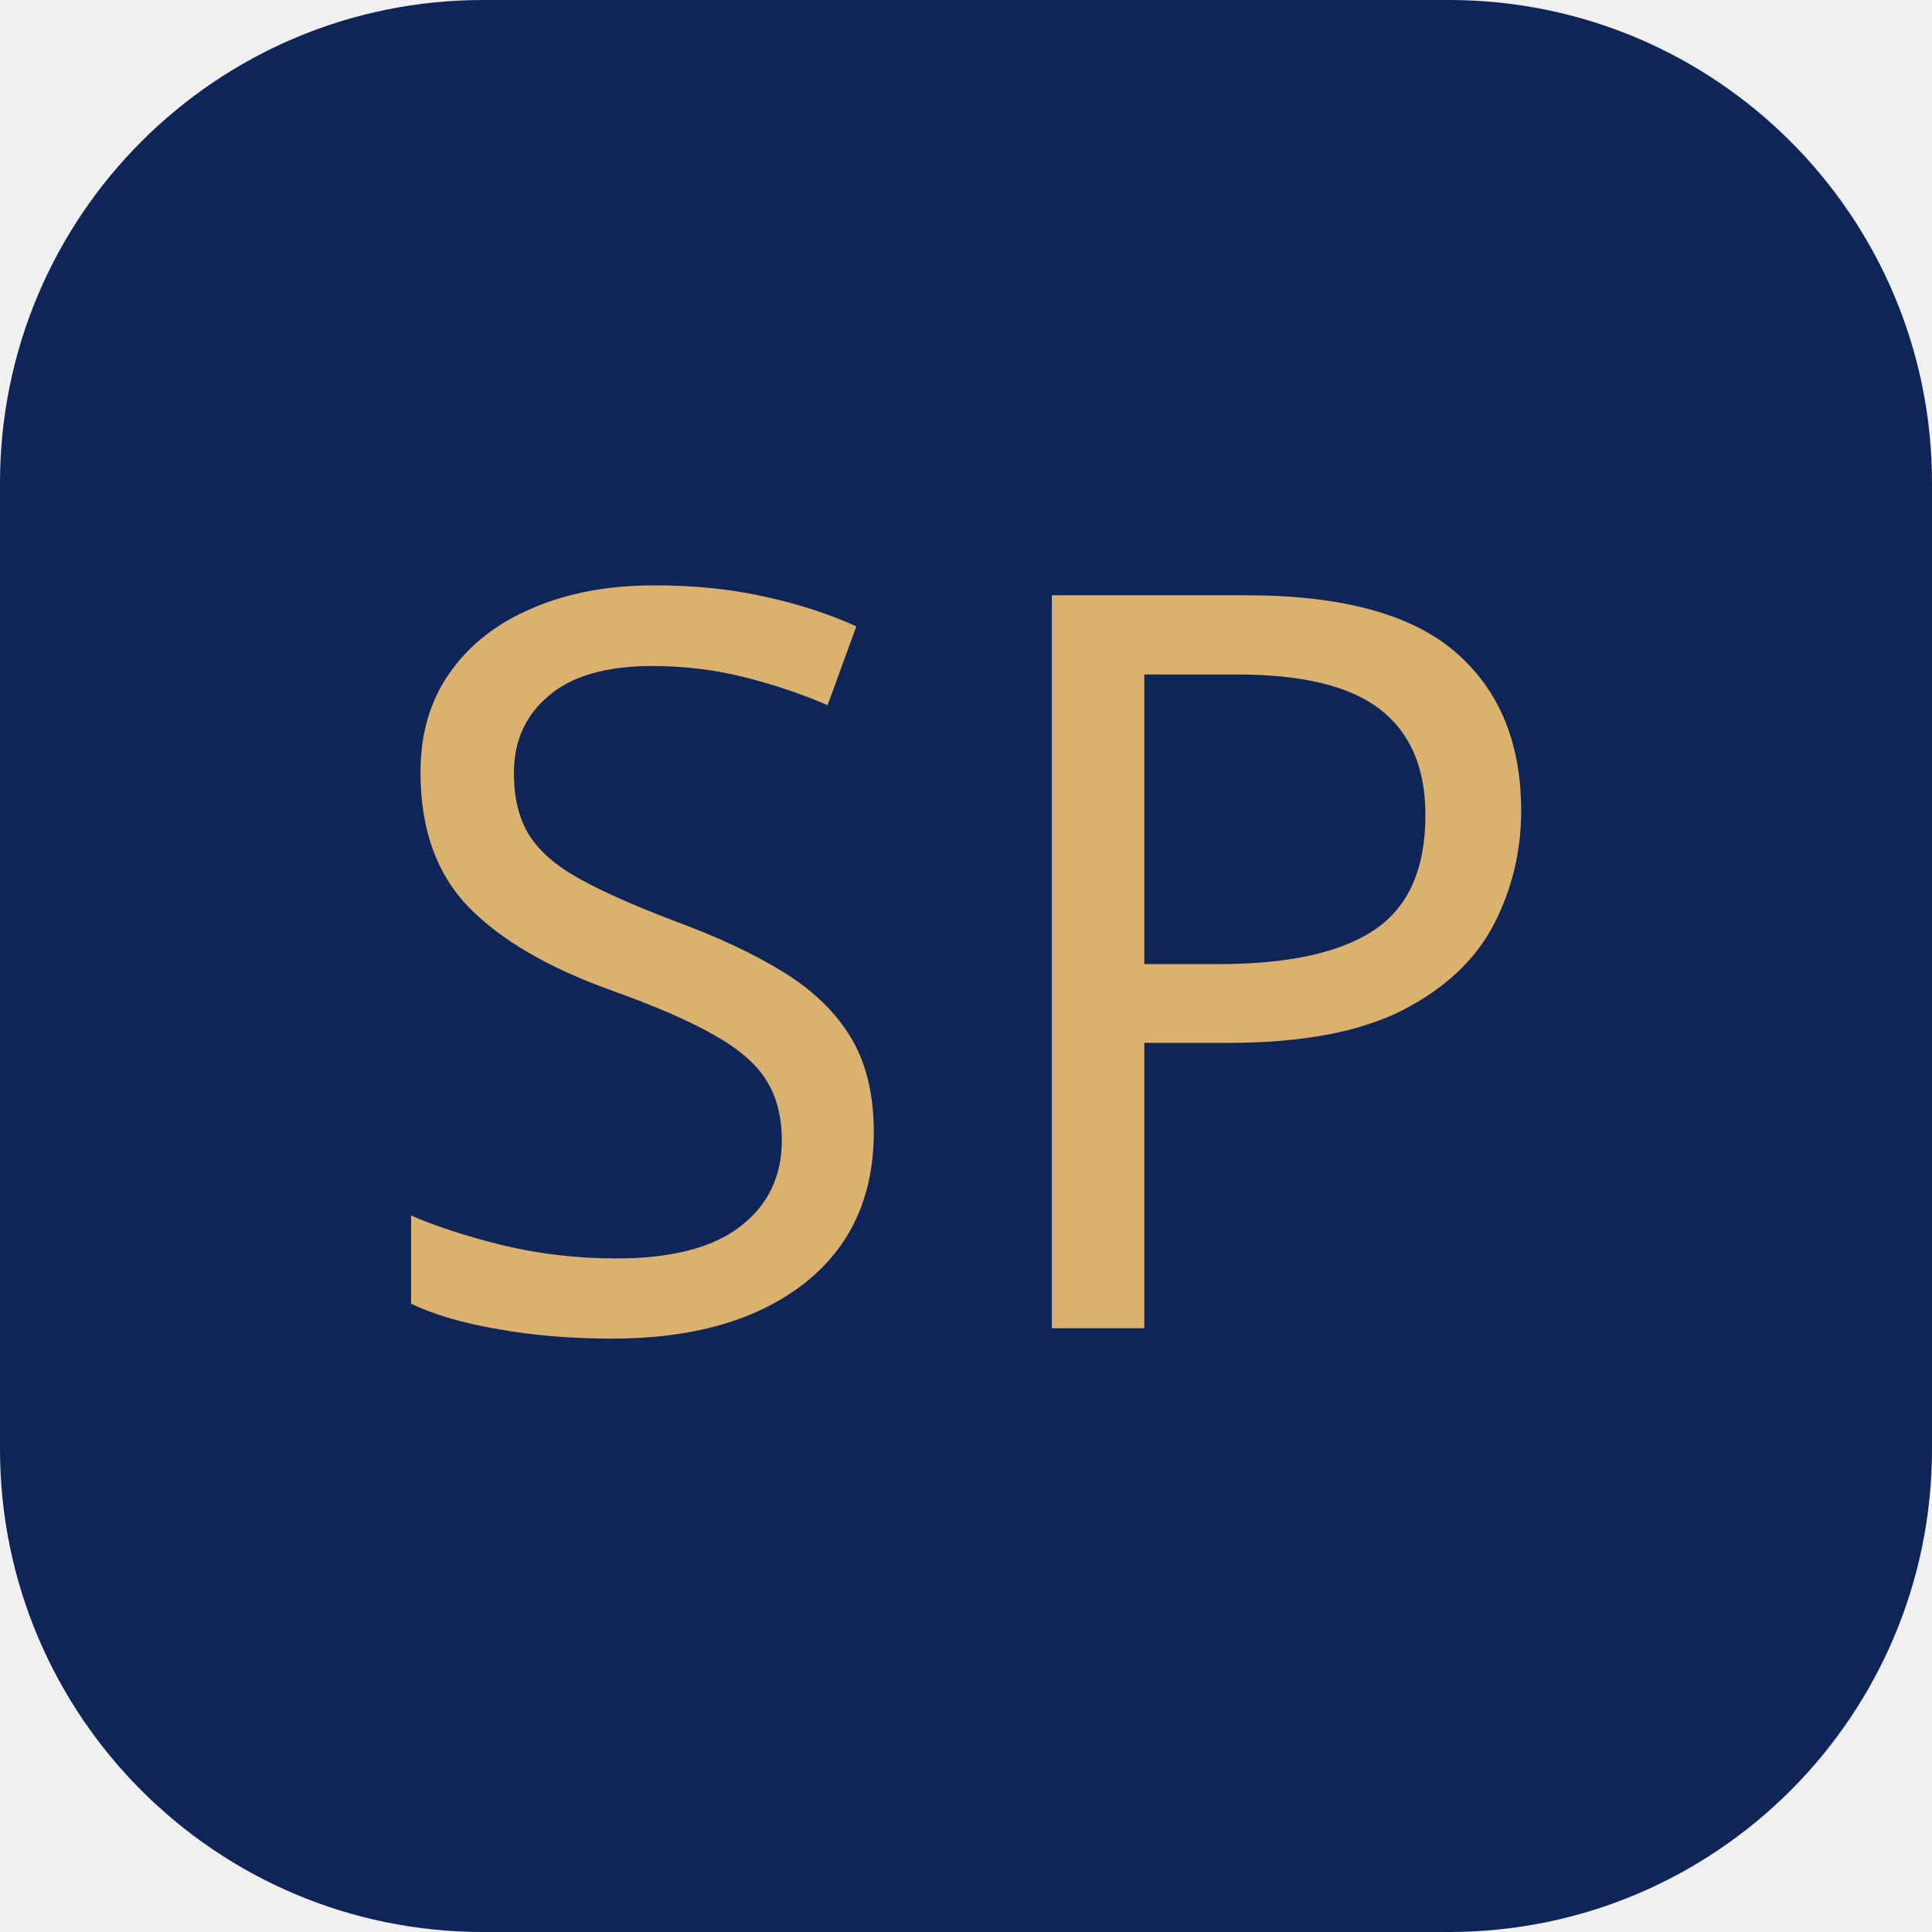
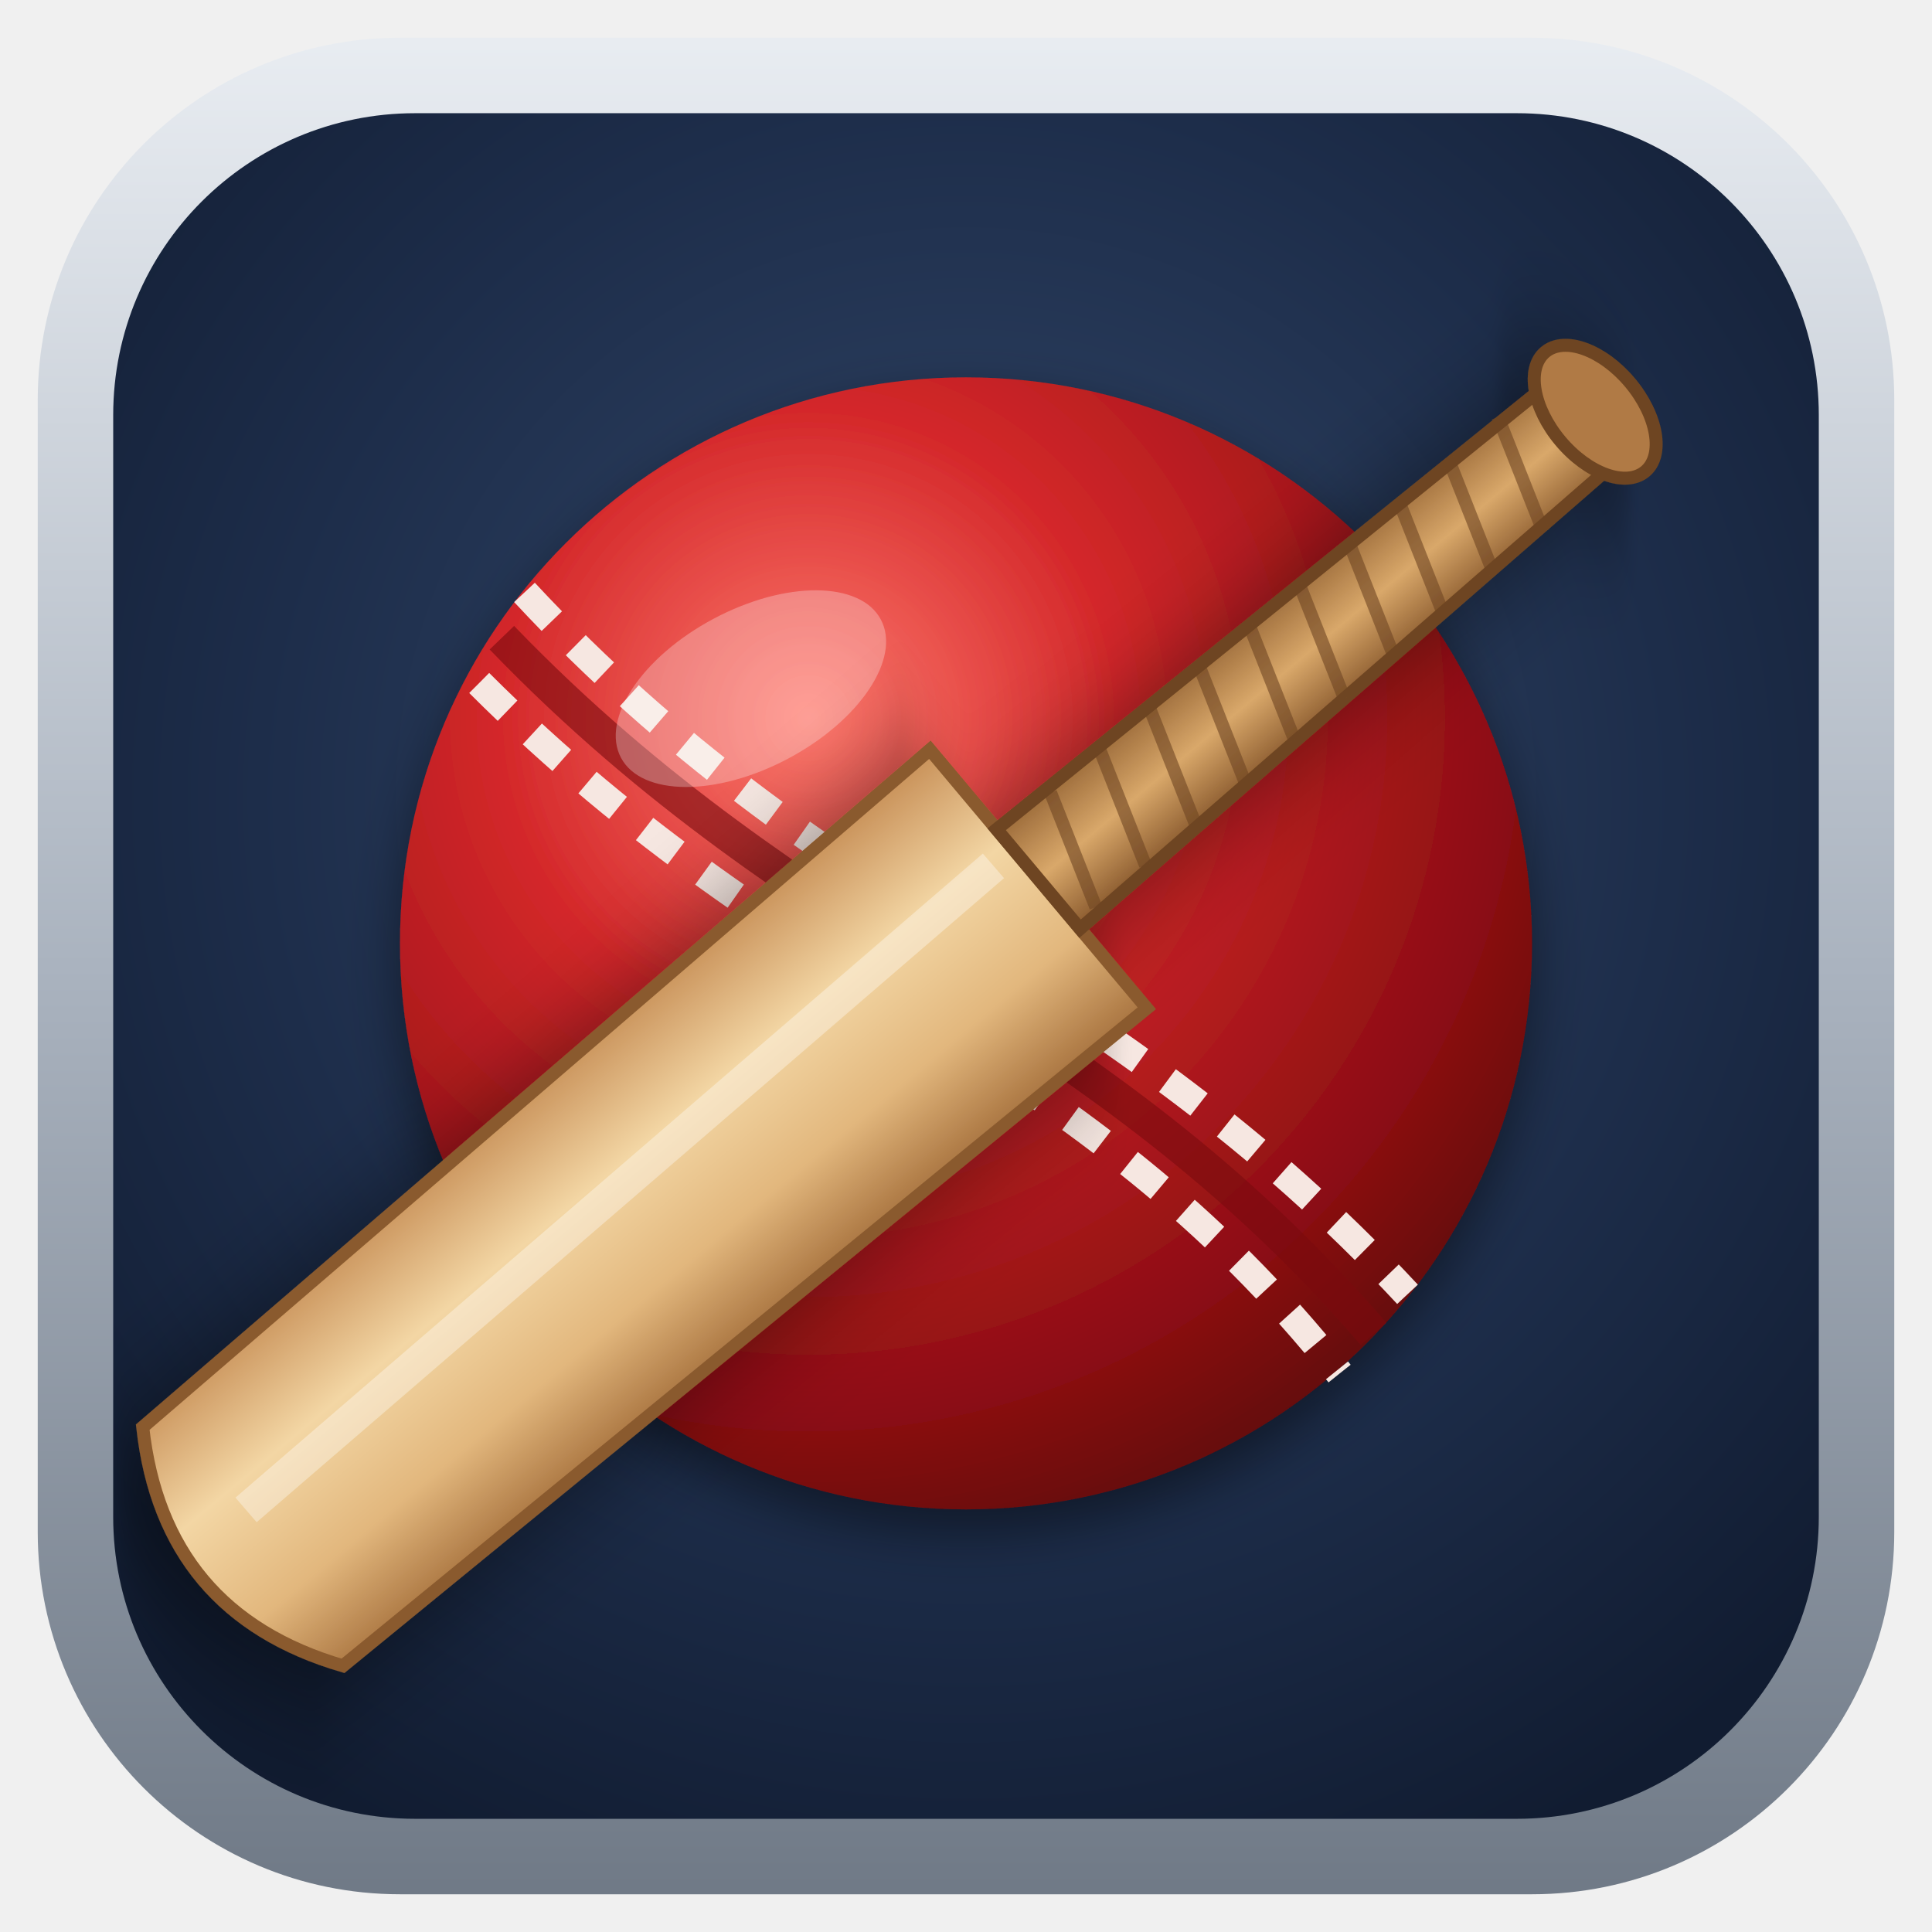
- <svg xmlns="http://www.w3.org/2000/svg" viewBox="0 0 64 64">
-   <rect width="64" height="64" rx="16" fill="#0f2557" />
-   <text x="32" y="44" font-family="Bebas Neue, Impact, sans-serif" font-size="34" text-anchor="middle" fill="#dab16f" letter-spacing="1">SP</text>
+ <svg xmlns="http://www.w3.org/2000/svg" viewBox="0 0 512 512">
+   <defs>
+     <linearGradient id="frame" x1="0" y1="0" x2="0" y2="1">
+       <stop offset="0" stop-color="#e9edf2" />
+       <stop offset=".5" stop-color="#aab3bf" />
+       <stop offset="1" stop-color="#6f7986" />
+     </linearGradient>
+     <radialGradient id="navy" cx="50%" cy="40%" r="70%">
+       <stop offset="0" stop-color="#34496b" />
+       <stop offset=".6" stop-color="#1d2d4a" />
+       <stop offset="1" stop-color="#111c31" />
+     </radialGradient>
+     <radialGradient id="ball" cx="36%" cy="30%" r="78%">
+       <stop offset="0" stop-color="#ff7a6e" />
+       <stop offset=".35" stop-color="#d4282a" />
+       <stop offset=".8" stop-color="#8b0d12" />
+       <stop offset="1" stop-color="#5c060a" />
+     </radialGradient>
+     <linearGradient id="wood" x1="0" y1="0" x2="1" y2="0">
+       <stop offset="0" stop-color="#c9925a" />
+       <stop offset=".35" stop-color="#f3d6a4" />
+       <stop offset=".7" stop-color="#e2b77d" />
+       <stop offset="1" stop-color="#a8733f" />
+     </linearGradient>
+     <linearGradient id="grip" x1="0" y1="0" x2="1" y2="0">
+       <stop offset="0" stop-color="#9c6b3a" />
+       <stop offset=".5" stop-color="#d9a86a" />
+       <stop offset="1" stop-color="#8a5a2e" />
+     </linearGradient>
+     <linearGradient id="silver" x1="0" y1="0" x2="0" y2="1">
+       <stop offset="0" stop-color="#ffffff" />
+       <stop offset=".5" stop-color="#dfe4ea" />
+       <stop offset=".52" stop-color="#b9c1cb" />
+       <stop offset="1" stop-color="#eef1f5" />
+     </linearGradient>
+     <filter id="shadow" x="-20%" y="-20%" width="140%" height="140%">
+       <feDropShadow dx="0" dy="6" stdDeviation="7" flood-color="#000" flood-opacity=".45" />
+     </filter>
+   </defs>
+   <rect x="10" y="10" width="492" height="492" rx="96" fill="url(#frame)" />
+   <rect x="30" y="30" width="452" height="452" rx="80" fill="url(#navy)" />
+   <clipPath id="inner">
+     <rect x="30" y="30" width="452" height="452" rx="80" />
+   </clipPath>
+   <g clip-path="url(#inner)">
+     <g filter="url(#shadow)">
+       <circle cx="256" cy="250" r="150" fill="url(#ball)" />
+     </g>
+     <path d="M139.0,157.0 C218.5,242.5 293.5,257.5 373.0,343.0" fill="none" stroke="#f6e7e1" stroke-width="7.5" stroke-dasharray="10.5 9.0" />
+     <path d="M127.0,181.0 C211.0,265.0 286.0,277.0 355.0,364.0" fill="none" stroke="#f6e7e1" stroke-width="7.5" stroke-dasharray="10.5 9.0" />
+     <path d="M133.0,169.0 C214.0,253.0 289.0,266.5 364.0,353.5" fill="none" stroke="#7a0a0e" stroke-width="9.0" opacity=".6" />
+     <ellipse cx="199.0" cy="182.5" rx="39.0" ry="21" fill="#fff" opacity=".28" transform="rotate(-28 199.0 182.5)" />
+     <g transform="translate(262 244) rotate(50) scale(1.72)" filter="url(#shadow)">
+       <path d="M-26 -10 L26 -10 L24 150 Q0 166 -24 150 Z" fill="url(#wood)" stroke="#8a5a2e" stroke-width="2" />
+       <path d="M-6 -6 L-4 146" stroke="#fff" stroke-opacity=".35" stroke-width="5" />
+       <path d="M-10 -10 L10 -10 L8 -118 L-8 -118 Z" fill="url(#grip)" stroke="#6e4522" stroke-width="2" />
+       <path d="M-9 -110 L9 -104" stroke="#6e4522" stroke-width="2" opacity=".6" />
+       <path d="M-9 -100 L9 -94" stroke="#6e4522" stroke-width="2" opacity=".6" />
+       <path d="M-9 -90 L9 -84" stroke="#6e4522" stroke-width="2" opacity=".6" />
+       <path d="M-9 -80 L9 -74" stroke="#6e4522" stroke-width="2" opacity=".6" />
+       <path d="M-9 -70 L9 -64" stroke="#6e4522" stroke-width="2" opacity=".6" />
+       <path d="M-9 -60 L9 -54" stroke="#6e4522" stroke-width="2" opacity=".6" />
+       <path d="M-9 -50 L9 -44" stroke="#6e4522" stroke-width="2" opacity=".6" />
+       <path d="M-9 -40 L9 -34" stroke="#6e4522" stroke-width="2" opacity=".6" />
+       <path d="M-9 -30 L9 -24" stroke="#6e4522" stroke-width="2" opacity=".6" />
+       <path d="M-9 -20 L9 -14" stroke="#6e4522" stroke-width="2" opacity=".6" />
+       <ellipse cx="0" cy="-122" rx="12" ry="7" fill="#b07a44" stroke="#6e4522" stroke-width="2" />
+     </g>
+   </g>
</svg>
